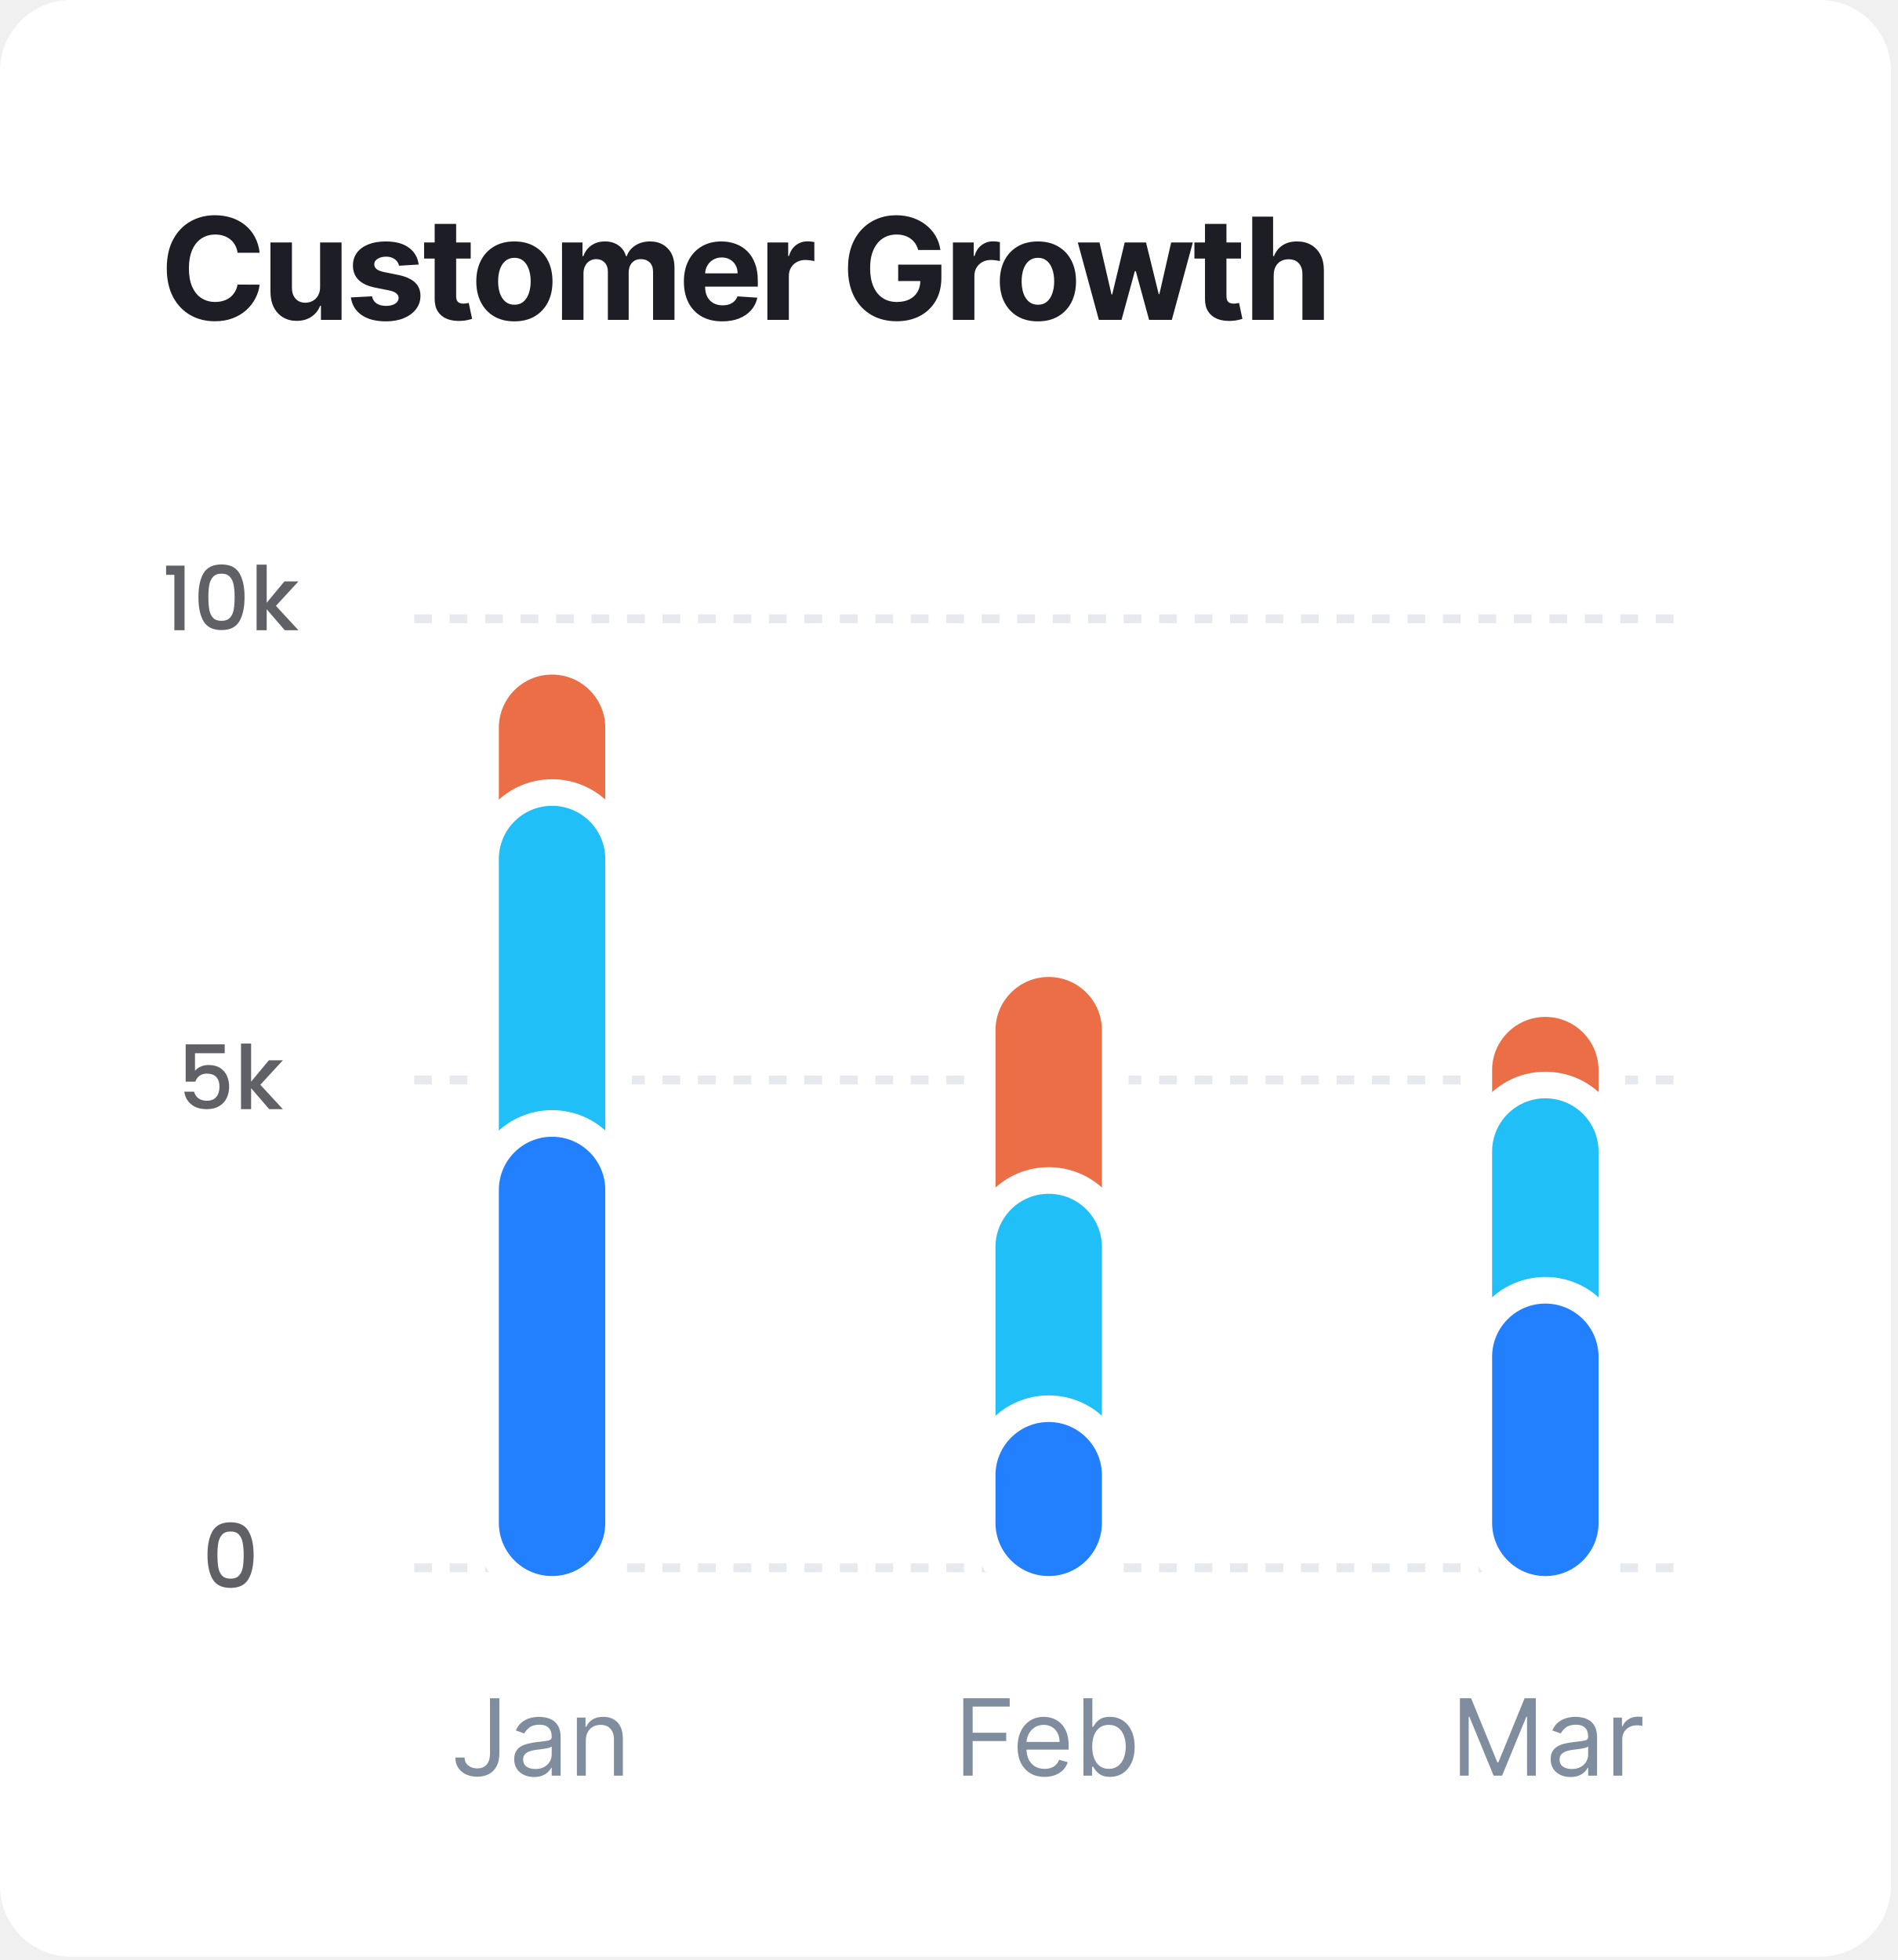
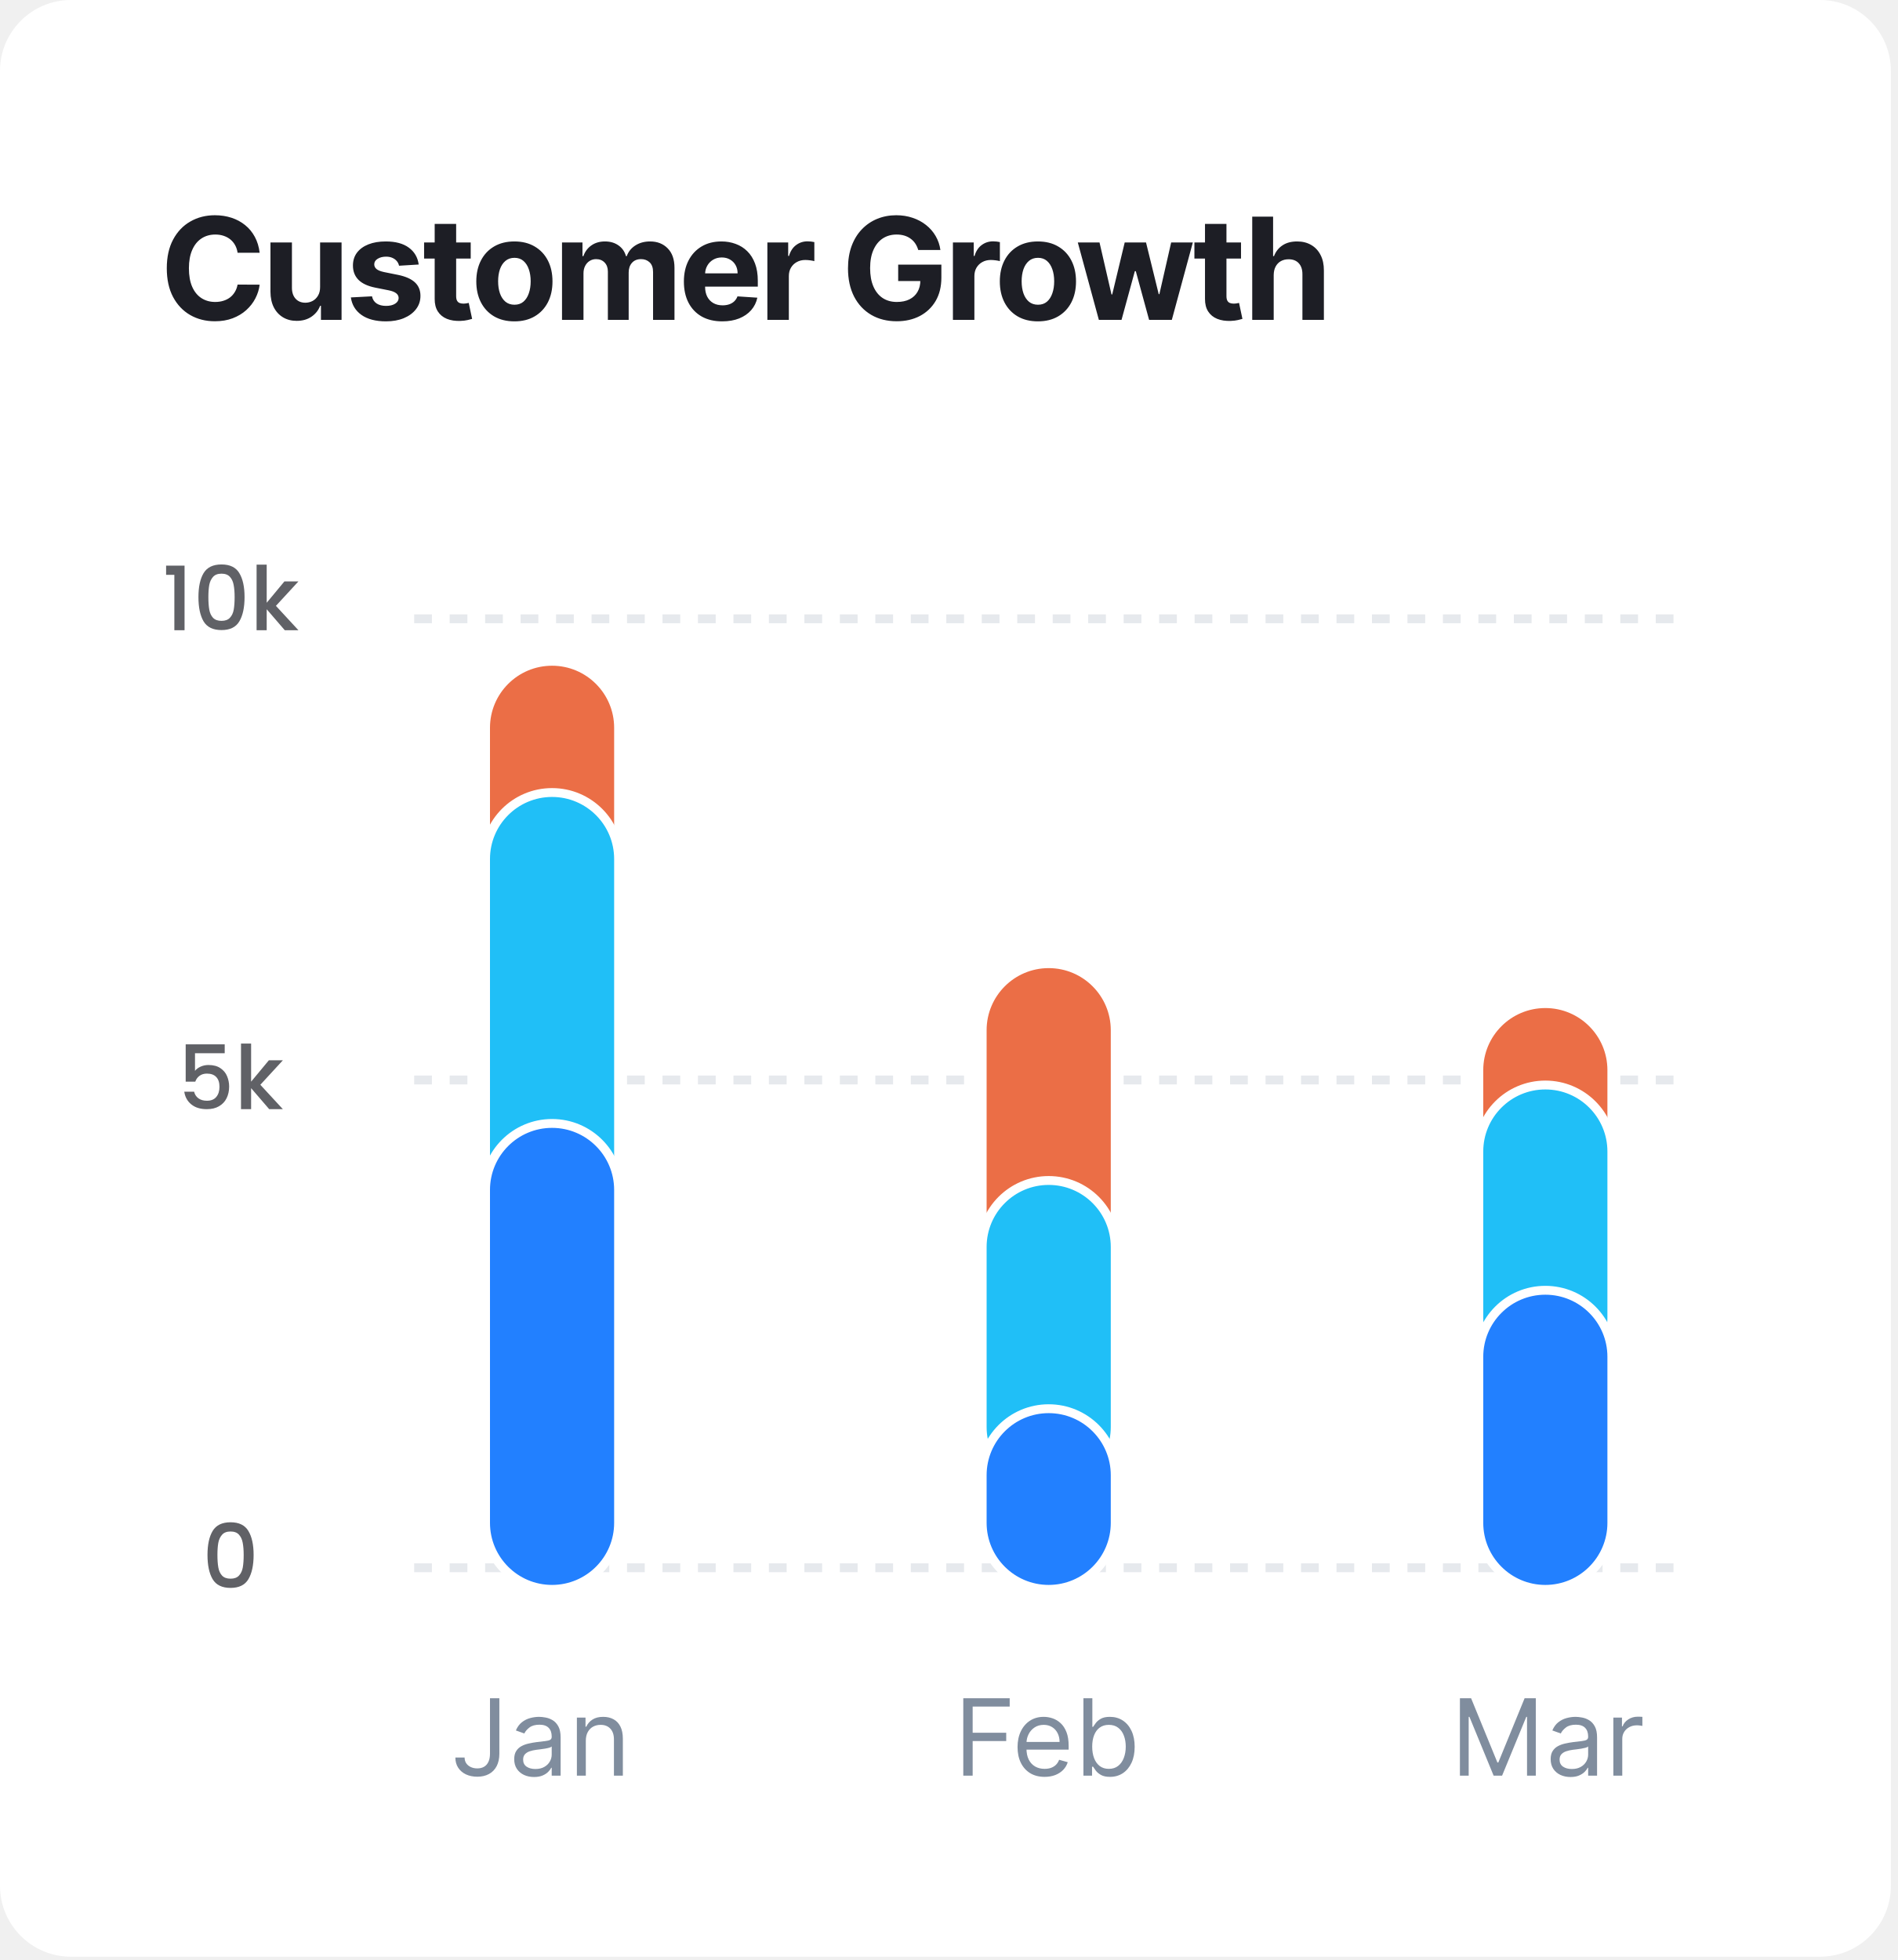
<svg xmlns="http://www.w3.org/2000/svg" width="214" height="221" viewBox="0 0 214 221" fill="none">
  <rect width="213.214" height="220.629" rx="8" fill="white" />
  <path d="M29.278 28.502H26.79C26.744 28.18 26.651 27.894 26.511 27.644C26.371 27.39 26.191 27.174 25.972 26.996C25.752 26.818 25.498 26.682 25.21 26.587C24.926 26.492 24.617 26.445 24.284 26.445C23.682 26.445 23.157 26.595 22.71 26.894C22.263 27.189 21.917 27.621 21.671 28.189C21.424 28.754 21.301 29.439 21.301 30.246C21.301 31.076 21.424 31.773 21.671 32.337C21.921 32.902 22.269 33.328 22.716 33.616C23.163 33.904 23.68 34.047 24.267 34.047C24.597 34.047 24.901 34.004 25.182 33.917C25.466 33.83 25.718 33.703 25.938 33.536C26.157 33.366 26.339 33.159 26.483 32.917C26.631 32.674 26.733 32.398 26.79 32.087L29.278 32.099C29.214 32.633 29.053 33.148 28.796 33.644C28.542 34.136 28.199 34.578 27.767 34.968C27.339 35.354 26.828 35.661 26.233 35.888C25.642 36.112 24.974 36.224 24.227 36.224C23.189 36.224 22.261 35.989 21.443 35.519C20.629 35.049 19.985 34.369 19.511 33.479C19.042 32.589 18.807 31.512 18.807 30.246C18.807 28.977 19.046 27.898 19.523 27.008C20 26.117 20.648 25.439 21.466 24.974C22.284 24.504 23.204 24.269 24.227 24.269C24.901 24.269 25.526 24.364 26.102 24.553C26.682 24.742 27.195 25.019 27.642 25.383C28.089 25.742 28.453 26.184 28.733 26.706C29.017 27.229 29.199 27.828 29.278 28.502ZM36.094 32.349V27.337H38.514V36.065H36.19V34.479H36.099C35.903 34.991 35.575 35.402 35.117 35.712C34.662 36.023 34.107 36.178 33.452 36.178C32.868 36.178 32.355 36.046 31.912 35.78C31.469 35.515 31.122 35.138 30.872 34.65C30.626 34.161 30.501 33.576 30.497 32.894V27.337H32.918V32.462C32.921 32.977 33.06 33.385 33.332 33.684C33.605 33.983 33.971 34.133 34.429 34.133C34.721 34.133 34.993 34.066 35.247 33.934C35.501 33.797 35.706 33.597 35.861 33.331C36.02 33.066 36.097 32.739 36.094 32.349ZM47.212 29.826L44.996 29.962C44.958 29.773 44.876 29.602 44.751 29.451C44.626 29.296 44.462 29.172 44.257 29.081C44.056 28.987 43.816 28.939 43.535 28.939C43.16 28.939 42.844 29.019 42.587 29.178C42.329 29.333 42.2 29.542 42.2 29.803C42.2 30.012 42.284 30.188 42.45 30.331C42.617 30.476 42.903 30.591 43.308 30.678L44.888 30.996C45.736 31.171 46.369 31.451 46.785 31.837C47.202 32.224 47.41 32.731 47.41 33.36C47.41 33.932 47.242 34.434 46.905 34.866C46.572 35.297 46.113 35.635 45.53 35.877C44.95 36.116 44.282 36.235 43.524 36.235C42.369 36.235 41.448 35.994 40.763 35.513C40.081 35.029 39.681 34.369 39.564 33.536L41.945 33.411C42.017 33.763 42.191 34.032 42.467 34.218C42.744 34.4 43.098 34.491 43.53 34.491C43.954 34.491 44.295 34.409 44.553 34.246C44.814 34.08 44.947 33.866 44.95 33.604C44.947 33.385 44.854 33.205 44.672 33.065C44.49 32.921 44.21 32.811 43.831 32.735L42.32 32.434C41.467 32.263 40.833 31.968 40.416 31.547C40.003 31.127 39.797 30.591 39.797 29.939C39.797 29.379 39.948 28.896 40.251 28.491C40.558 28.085 40.988 27.773 41.541 27.553C42.098 27.333 42.749 27.224 43.496 27.224C44.598 27.224 45.465 27.456 46.098 27.922C46.734 28.388 47.106 29.023 47.212 29.826ZM53.077 27.337V29.155H47.821V27.337H53.077ZM49.014 25.246H51.435V33.383C51.435 33.606 51.469 33.78 51.537 33.905C51.605 34.027 51.7 34.112 51.821 34.161C51.946 34.21 52.09 34.235 52.253 34.235C52.367 34.235 52.48 34.225 52.594 34.206C52.707 34.184 52.794 34.167 52.855 34.155L53.236 35.956C53.115 35.994 52.944 36.038 52.724 36.087C52.505 36.14 52.238 36.172 51.923 36.184C51.34 36.206 50.829 36.129 50.389 35.951C49.954 35.773 49.615 35.496 49.372 35.121C49.13 34.746 49.01 34.273 49.014 33.701V25.246ZM58.003 36.235C57.12 36.235 56.357 36.047 55.713 35.672C55.073 35.294 54.579 34.767 54.23 34.093C53.882 33.415 53.707 32.629 53.707 31.735C53.707 30.833 53.882 30.046 54.23 29.371C54.579 28.693 55.073 28.167 55.713 27.792C56.357 27.413 57.12 27.224 58.003 27.224C58.885 27.224 59.647 27.413 60.287 27.792C60.931 28.167 61.427 28.693 61.776 29.371C62.124 30.046 62.298 30.833 62.298 31.735C62.298 32.629 62.124 33.415 61.776 34.093C61.427 34.767 60.931 35.294 60.287 35.672C59.647 36.047 58.885 36.235 58.003 36.235ZM58.014 34.36C58.416 34.36 58.751 34.246 59.02 34.019C59.289 33.788 59.492 33.474 59.628 33.076C59.768 32.678 59.838 32.225 59.838 31.718C59.838 31.21 59.768 30.758 59.628 30.36C59.492 29.962 59.289 29.648 59.02 29.417C58.751 29.186 58.416 29.07 58.014 29.07C57.609 29.07 57.268 29.186 56.992 29.417C56.719 29.648 56.512 29.962 56.372 30.36C56.236 30.758 56.168 31.21 56.168 31.718C56.168 32.225 56.236 32.678 56.372 33.076C56.512 33.474 56.719 33.788 56.992 34.019C57.268 34.246 57.609 34.36 58.014 34.36ZM63.372 36.065V27.337H65.679V28.877H65.781C65.963 28.366 66.266 27.962 66.69 27.667C67.115 27.371 67.622 27.224 68.213 27.224C68.812 27.224 69.321 27.373 69.742 27.672C70.162 27.968 70.442 28.369 70.582 28.877H70.673C70.851 28.377 71.173 27.977 71.639 27.678C72.109 27.375 72.664 27.224 73.304 27.224C74.118 27.224 74.779 27.483 75.287 28.002C75.798 28.517 76.054 29.248 76.054 30.195V36.065H73.639V30.672C73.639 30.188 73.51 29.824 73.253 29.581C72.995 29.339 72.673 29.218 72.287 29.218C71.847 29.218 71.505 29.358 71.258 29.638C71.012 29.915 70.889 30.28 70.889 30.735V36.065H68.543V30.621C68.543 30.193 68.419 29.852 68.173 29.599C67.931 29.345 67.611 29.218 67.213 29.218C66.944 29.218 66.702 29.286 66.486 29.422C66.274 29.555 66.105 29.742 65.98 29.985C65.855 30.224 65.793 30.504 65.793 30.826V36.065H63.372ZM81.443 36.235C80.546 36.235 79.773 36.053 79.125 35.69C78.481 35.322 77.985 34.803 77.636 34.133C77.288 33.458 77.114 32.661 77.114 31.741C77.114 30.843 77.288 30.055 77.636 29.377C77.985 28.699 78.475 28.171 79.108 27.792C79.744 27.413 80.49 27.224 81.347 27.224C81.922 27.224 82.458 27.316 82.954 27.502C83.454 27.684 83.89 27.958 84.261 28.326C84.636 28.693 84.928 29.155 85.136 29.712C85.345 30.265 85.449 30.913 85.449 31.655V32.32H78.079V30.82H83.171C83.171 30.472 83.095 30.163 82.943 29.894C82.792 29.625 82.581 29.415 82.312 29.263C82.047 29.108 81.739 29.03 81.386 29.03C81.019 29.03 80.693 29.116 80.409 29.286C80.129 29.453 79.909 29.678 79.75 29.962C79.591 30.242 79.51 30.555 79.506 30.9V32.326C79.506 32.758 79.585 33.131 79.744 33.445C79.907 33.76 80.136 34.002 80.432 34.172C80.727 34.343 81.078 34.428 81.483 34.428C81.752 34.428 81.998 34.39 82.222 34.315C82.445 34.239 82.636 34.125 82.796 33.974C82.954 33.822 83.076 33.636 83.159 33.417L85.398 33.565C85.284 34.102 85.051 34.572 84.699 34.974C84.35 35.371 83.9 35.682 83.347 35.905C82.797 36.125 82.163 36.235 81.443 36.235ZM86.528 36.065V27.337H88.875V28.86H88.966C89.125 28.318 89.392 27.909 89.767 27.633C90.142 27.352 90.574 27.212 91.062 27.212C91.184 27.212 91.314 27.22 91.454 27.235C91.595 27.25 91.718 27.271 91.824 27.297V29.445C91.71 29.411 91.553 29.381 91.352 29.354C91.151 29.328 90.968 29.314 90.801 29.314C90.445 29.314 90.127 29.392 89.847 29.547C89.57 29.699 89.35 29.911 89.188 30.184C89.028 30.456 88.949 30.771 88.949 31.127V36.065H86.528ZM103.54 28.189C103.46 27.913 103.348 27.669 103.205 27.456C103.061 27.241 102.884 27.059 102.676 26.911C102.472 26.76 102.237 26.644 101.972 26.564C101.71 26.485 101.42 26.445 101.102 26.445C100.508 26.445 99.985 26.593 99.534 26.888C99.087 27.184 98.739 27.614 98.489 28.178C98.239 28.739 98.114 29.424 98.114 30.235C98.114 31.046 98.237 31.735 98.483 32.303C98.729 32.871 99.078 33.305 99.528 33.604C99.979 33.9 100.511 34.047 101.125 34.047C101.682 34.047 102.157 33.949 102.551 33.752C102.949 33.551 103.252 33.269 103.46 32.905C103.672 32.542 103.778 32.112 103.778 31.616L104.278 31.689H101.278V29.837H106.148V31.303C106.148 32.326 105.932 33.205 105.5 33.94C105.068 34.671 104.473 35.235 103.716 35.633C102.958 36.027 102.091 36.224 101.114 36.224C100.023 36.224 99.064 35.983 98.239 35.502C97.413 35.017 96.769 34.33 96.307 33.44C95.849 32.546 95.619 31.485 95.619 30.258C95.619 29.314 95.756 28.474 96.028 27.735C96.305 26.992 96.691 26.364 97.188 25.849C97.684 25.333 98.261 24.941 98.921 24.672C99.579 24.404 100.294 24.269 101.062 24.269C101.722 24.269 102.335 24.366 102.903 24.559C103.472 24.748 103.975 25.017 104.415 25.366C104.858 25.714 105.22 26.129 105.5 26.61C105.78 27.087 105.96 27.614 106.04 28.189H103.54ZM107.45 36.065V27.337H109.797V28.86H109.888C110.047 28.318 110.314 27.909 110.689 27.633C111.064 27.352 111.496 27.212 111.984 27.212C112.106 27.212 112.236 27.22 112.376 27.235C112.517 27.25 112.64 27.271 112.746 27.297V29.445C112.632 29.411 112.475 29.381 112.274 29.354C112.073 29.328 111.89 29.314 111.723 29.314C111.367 29.314 111.049 29.392 110.768 29.547C110.492 29.699 110.272 29.911 110.109 30.184C109.95 30.456 109.871 30.771 109.871 31.127V36.065H107.45ZM117.034 36.235C116.152 36.235 115.388 36.047 114.744 35.672C114.104 35.294 113.61 34.767 113.261 34.093C112.913 33.415 112.739 32.629 112.739 31.735C112.739 30.833 112.913 30.046 113.261 29.371C113.61 28.693 114.104 28.167 114.744 27.792C115.388 27.413 116.152 27.224 117.034 27.224C117.917 27.224 118.678 27.413 119.318 27.792C119.962 28.167 120.458 28.693 120.807 29.371C121.155 30.046 121.33 30.833 121.33 31.735C121.33 32.629 121.155 33.415 120.807 34.093C120.458 34.767 119.962 35.294 119.318 35.672C118.678 36.047 117.917 36.235 117.034 36.235ZM117.045 34.36C117.447 34.36 117.782 34.246 118.051 34.019C118.32 33.788 118.523 33.474 118.659 33.076C118.799 32.678 118.869 32.225 118.869 31.718C118.869 31.21 118.799 30.758 118.659 30.36C118.523 29.962 118.32 29.648 118.051 29.417C117.782 29.186 117.447 29.07 117.045 29.07C116.64 29.07 116.299 29.186 116.023 29.417C115.75 29.648 115.544 29.962 115.403 30.36C115.267 30.758 115.199 31.21 115.199 31.718C115.199 32.225 115.267 32.678 115.403 33.076C115.544 33.474 115.75 33.788 116.023 34.019C116.299 34.246 116.64 34.36 117.045 34.36ZM123.906 36.065L121.531 27.337H123.98L125.332 33.201H125.412L126.821 27.337H129.224L130.656 33.167H130.73L132.06 27.337H134.503L132.134 36.065H129.571L128.071 30.576H127.963L126.463 36.065H123.906ZM139.936 27.337V29.155H134.68V27.337H139.936ZM135.874 25.246H138.294V33.383C138.294 33.606 138.328 33.78 138.396 33.905C138.464 34.027 138.559 34.112 138.68 34.161C138.805 34.21 138.949 34.235 139.112 34.235C139.226 34.235 139.339 34.225 139.453 34.206C139.567 34.184 139.654 34.167 139.714 34.155L140.095 35.956C139.974 35.994 139.804 36.038 139.584 36.087C139.364 36.14 139.097 36.172 138.783 36.184C138.199 36.206 137.688 36.129 137.249 35.951C136.813 35.773 136.474 35.496 136.232 35.121C135.989 34.746 135.87 34.273 135.874 33.701V25.246ZM143.621 31.019V36.065H141.2V24.428H143.553V28.877H143.655C143.852 28.362 144.17 27.958 144.609 27.667C145.049 27.371 145.6 27.224 146.263 27.224C146.869 27.224 147.397 27.356 147.848 27.621C148.303 27.883 148.655 28.26 148.905 28.752C149.159 29.241 149.284 29.826 149.28 30.508V36.065H146.859V30.939C146.863 30.402 146.727 29.983 146.45 29.684C146.178 29.385 145.795 29.235 145.303 29.235C144.973 29.235 144.681 29.305 144.428 29.445C144.178 29.585 143.981 29.79 143.837 30.059C143.696 30.324 143.625 30.644 143.621 31.019Z" fill="#1D1E25" />
  <line x1="46.702" y1="69.773" x2="189.702" y2="69.773" stroke="#E6E9ED" stroke-dasharray="2 2" />
  <line x1="46.702" y1="121.773" x2="189.702" y2="121.773" stroke="#E6E9ED" stroke-dasharray="2 2" />
  <line x1="46.702" y1="176.773" x2="189.702" y2="176.773" stroke="#E6E9ED" stroke-dasharray="2 2" />
  <path d="M55.251 191.486H56.307V197.725C56.307 198.282 56.205 198.755 56.001 199.144C55.796 199.533 55.508 199.829 55.135 200.03C54.763 200.232 54.324 200.333 53.819 200.333C53.341 200.333 52.917 200.246 52.544 200.073C52.172 199.897 51.88 199.647 51.667 199.323C51.454 198.999 51.347 198.614 51.347 198.168H52.387C52.387 198.415 52.448 198.631 52.57 198.816C52.695 198.998 52.865 199.14 53.081 199.242C53.297 199.344 53.543 199.396 53.819 199.396C54.123 199.396 54.381 199.332 54.594 199.204C54.807 199.076 54.969 198.888 55.08 198.641C55.194 198.391 55.251 198.086 55.251 197.725V191.486ZM60.215 200.367C59.8 200.367 59.424 200.289 59.086 200.133C58.748 199.974 58.479 199.745 58.28 199.447C58.081 199.146 57.982 198.782 57.982 198.356C57.982 197.981 58.056 197.677 58.204 197.444C58.351 197.208 58.549 197.023 58.796 196.89C59.043 196.756 59.316 196.657 59.614 196.592C59.915 196.523 60.218 196.469 60.522 196.43C60.919 196.378 61.242 196.34 61.489 196.315C61.739 196.286 61.921 196.239 62.035 196.174C62.151 196.109 62.209 195.995 62.209 195.833V195.799C62.209 195.378 62.094 195.052 61.864 194.819C61.637 194.586 61.292 194.469 60.829 194.469C60.349 194.469 59.972 194.574 59.699 194.785C59.427 194.995 59.235 195.219 59.124 195.458L58.169 195.117C58.34 194.719 58.567 194.41 58.851 194.188C59.138 193.964 59.451 193.807 59.789 193.719C60.13 193.628 60.465 193.583 60.794 193.583C61.005 193.583 61.246 193.609 61.519 193.66C61.794 193.708 62.06 193.809 62.316 193.962C62.574 194.116 62.789 194.347 62.959 194.657C63.13 194.967 63.215 195.381 63.215 195.901V200.214H62.209V199.327H62.158C62.09 199.469 61.976 199.621 61.817 199.783C61.658 199.945 61.447 200.083 61.182 200.197C60.918 200.31 60.596 200.367 60.215 200.367ZM60.368 199.464C60.766 199.464 61.101 199.386 61.374 199.229C61.65 199.073 61.857 198.871 61.996 198.624C62.138 198.377 62.209 198.117 62.209 197.844V196.924C62.167 196.975 62.073 197.022 61.928 197.065C61.786 197.104 61.621 197.14 61.434 197.171C61.249 197.199 61.069 197.225 60.892 197.248C60.719 197.268 60.579 197.285 60.471 197.299C60.209 197.333 59.965 197.388 59.738 197.465C59.513 197.539 59.331 197.651 59.192 197.802C59.056 197.949 58.988 198.151 58.988 198.407C58.988 198.756 59.117 199.021 59.376 199.199C59.637 199.376 59.968 199.464 60.368 199.464ZM66.056 196.276V200.214H65.05V193.668H66.022V194.691H66.107C66.261 194.359 66.494 194.092 66.806 193.89C67.119 193.685 67.522 193.583 68.016 193.583C68.46 193.583 68.847 193.674 69.18 193.856C69.512 194.035 69.771 194.307 69.955 194.674C70.14 195.038 70.232 195.498 70.232 196.055V200.214H69.227V196.123C69.227 195.609 69.093 195.208 68.826 194.921C68.559 194.631 68.193 194.486 67.727 194.486C67.406 194.486 67.119 194.556 66.866 194.695C66.616 194.834 66.418 195.038 66.273 195.305C66.129 195.572 66.056 195.896 66.056 196.276Z" fill="#808D9E" />
  <path opacity="0.7" d="M18.73 64.814V63.775H20.81V71.064H19.66V64.814H18.73ZM22.376 67.325C22.376 66.171 22.57 65.271 22.956 64.624C23.35 63.971 24.023 63.645 24.976 63.645C25.93 63.645 26.6 63.971 26.986 64.624C27.38 65.271 27.576 66.171 27.576 67.325C27.576 68.491 27.38 69.404 26.986 70.064C26.6 70.718 25.93 71.044 24.976 71.044C24.023 71.044 23.35 70.718 22.956 70.064C22.57 69.404 22.376 68.491 22.376 67.325ZM26.456 67.325C26.456 66.784 26.42 66.328 26.346 65.954C26.28 65.581 26.14 65.278 25.926 65.044C25.713 64.805 25.396 64.684 24.976 64.684C24.556 64.684 24.24 64.805 24.026 65.044C23.813 65.278 23.67 65.581 23.596 65.954C23.53 66.328 23.496 66.784 23.496 67.325C23.496 67.885 23.53 68.355 23.596 68.734C23.663 69.115 23.803 69.421 24.016 69.654C24.236 69.888 24.556 70.004 24.976 70.004C25.396 70.004 25.713 69.888 25.926 69.654C26.146 69.421 26.29 69.115 26.356 68.734C26.423 68.355 26.456 67.885 26.456 67.325ZM31.113 68.314L33.653 71.064H32.113L30.073 68.695V71.064H28.933V63.664H30.073V67.965L32.073 65.555H33.653L31.113 68.314Z" fill="#1D1E25" />
  <path opacity="0.7" d="M25.338 118.754H21.988V120.744C22.128 120.558 22.335 120.401 22.608 120.274C22.888 120.148 23.185 120.084 23.498 120.084C24.058 120.084 24.511 120.204 24.858 120.444C25.211 120.684 25.461 120.988 25.608 121.354C25.761 121.721 25.838 122.108 25.838 122.514C25.838 123.008 25.741 123.448 25.548 123.834C25.361 124.214 25.078 124.514 24.698 124.734C24.325 124.954 23.865 125.064 23.318 125.064C22.591 125.064 22.008 124.884 21.568 124.524C21.128 124.164 20.865 123.688 20.778 123.094H21.888C21.961 123.408 22.125 123.658 22.378 123.844C22.631 124.024 22.948 124.114 23.328 124.114C23.801 124.114 24.155 123.971 24.388 123.684C24.628 123.398 24.748 123.018 24.748 122.544C24.748 122.064 24.628 121.698 24.388 121.444C24.148 121.184 23.795 121.054 23.328 121.054C23.001 121.054 22.725 121.138 22.498 121.304C22.278 121.464 22.118 121.684 22.018 121.964H20.938V117.754H25.338V118.754ZM29.355 122.314L31.895 125.064H30.355L28.315 122.694V125.064H27.175V117.664H28.315V121.964L30.315 119.554H31.895L29.355 122.314Z" fill="#1D1E25" />
  <path opacity="0.7" d="M23.397 175.324C23.397 174.171 23.59 173.271 23.977 172.624C24.37 171.971 25.044 171.644 25.997 171.644C26.95 171.644 27.62 171.971 28.007 172.624C28.4 173.271 28.597 174.171 28.597 175.324C28.597 176.491 28.4 177.404 28.007 178.064C27.62 178.718 26.95 179.044 25.997 179.044C25.044 179.044 24.37 178.718 23.977 178.064C23.59 177.404 23.397 176.491 23.397 175.324ZM27.477 175.324C27.477 174.784 27.44 174.328 27.367 173.954C27.3 173.581 27.16 173.278 26.947 173.044C26.733 172.804 26.417 172.684 25.997 172.684C25.577 172.684 25.26 172.804 25.047 173.044C24.834 173.278 24.69 173.581 24.617 173.954C24.55 174.328 24.517 174.784 24.517 175.324C24.517 175.884 24.55 176.354 24.617 176.734C24.683 177.114 24.823 177.421 25.037 177.654C25.257 177.888 25.577 178.004 25.997 178.004C26.417 178.004 26.733 177.888 26.947 177.654C27.167 177.421 27.31 177.114 27.377 176.734C27.444 176.354 27.477 175.884 27.477 175.324Z" fill="#1D1E25" />
  <path d="M164.619 191.486H165.88L168.846 198.731H168.948L171.914 191.486H173.175V200.214H172.187V193.583H172.102L169.374 200.214H168.42L165.692 193.583H165.607V200.214H164.619V191.486ZM177.084 200.367C176.669 200.367 176.293 200.289 175.955 200.133C175.617 199.974 175.348 199.745 175.149 199.447C174.951 199.146 174.851 198.782 174.851 198.356C174.851 197.981 174.925 197.677 175.073 197.444C175.22 197.208 175.418 197.023 175.665 196.89C175.912 196.756 176.185 196.657 176.483 196.592C176.784 196.523 177.087 196.469 177.391 196.43C177.789 196.378 178.111 196.34 178.358 196.315C178.608 196.286 178.79 196.239 178.904 196.174C179.02 196.109 179.078 195.995 179.078 195.833V195.799C179.078 195.378 178.963 195.052 178.733 194.819C178.506 194.586 178.161 194.469 177.698 194.469C177.218 194.469 176.841 194.574 176.568 194.785C176.296 194.995 176.104 195.219 175.993 195.458L175.039 195.117C175.209 194.719 175.436 194.41 175.72 194.188C176.007 193.964 176.32 193.807 176.658 193.719C176.999 193.628 177.334 193.583 177.664 193.583C177.874 193.583 178.115 193.609 178.388 193.66C178.664 193.708 178.929 193.809 179.185 193.962C179.443 194.116 179.658 194.347 179.828 194.657C179.999 194.967 180.084 195.381 180.084 195.901V200.214H179.078V199.327H179.027C178.959 199.469 178.845 199.621 178.686 199.783C178.527 199.945 178.316 200.083 178.051 200.197C177.787 200.31 177.465 200.367 177.084 200.367ZM177.238 199.464C177.635 199.464 177.97 199.386 178.243 199.229C178.519 199.073 178.726 198.871 178.865 198.624C179.007 198.377 179.078 198.117 179.078 197.844V196.924C179.036 196.975 178.942 197.022 178.797 197.065C178.655 197.104 178.49 197.14 178.303 197.171C178.118 197.199 177.938 197.225 177.762 197.248C177.588 197.268 177.448 197.285 177.34 197.299C177.078 197.333 176.834 197.388 176.607 197.465C176.382 197.539 176.201 197.651 176.061 197.802C175.925 197.949 175.857 198.151 175.857 198.407C175.857 198.756 175.986 199.021 176.245 199.199C176.506 199.376 176.837 199.464 177.238 199.464ZM181.92 200.214V193.668H182.891V194.657H182.959C183.079 194.333 183.295 194.07 183.607 193.869C183.92 193.667 184.272 193.566 184.664 193.566C184.738 193.566 184.83 193.567 184.941 193.57C185.052 193.573 185.136 193.577 185.192 193.583V194.606C185.158 194.597 185.08 194.584 184.958 194.567C184.839 194.548 184.712 194.538 184.579 194.538C184.261 194.538 183.977 194.604 183.727 194.738C183.479 194.869 183.283 195.05 183.138 195.283C182.996 195.513 182.925 195.776 182.925 196.072V200.214H181.92Z" fill="#808D9E" />
  <path d="M108.619 200.214V191.486H113.852V192.424H109.676V195.373H113.46V196.31H109.676V200.214H108.619ZM117.79 200.35C117.159 200.35 116.615 200.211 116.157 199.932C115.703 199.651 115.352 199.259 115.105 198.756C114.861 198.251 114.738 197.663 114.738 196.992C114.738 196.322 114.861 195.731 115.105 195.219C115.352 194.705 115.696 194.305 116.136 194.018C116.579 193.728 117.096 193.583 117.687 193.583C118.028 193.583 118.365 193.64 118.697 193.753C119.03 193.867 119.332 194.052 119.605 194.307C119.878 194.56 120.095 194.896 120.257 195.313C120.419 195.731 120.5 196.245 120.5 196.856V197.282H115.454V196.413H119.477C119.477 196.043 119.403 195.714 119.255 195.424C119.111 195.134 118.903 194.905 118.633 194.738C118.366 194.57 118.051 194.486 117.687 194.486C117.287 194.486 116.94 194.586 116.648 194.785C116.358 194.981 116.135 195.236 115.978 195.552C115.822 195.867 115.744 196.205 115.744 196.566V197.146C115.744 197.64 115.829 198.059 116 198.403C116.173 198.744 116.413 199.003 116.72 199.182C117.027 199.359 117.383 199.447 117.79 199.447C118.054 199.447 118.292 199.41 118.505 199.336C118.721 199.259 118.907 199.146 119.064 198.995C119.22 198.842 119.341 198.651 119.426 198.424L120.398 198.697C120.295 199.026 120.123 199.316 119.882 199.566C119.64 199.813 119.342 200.006 118.987 200.146C118.632 200.282 118.233 200.35 117.79 200.35ZM122.166 200.214V191.486H123.172V194.708H123.257C123.331 194.594 123.433 194.449 123.564 194.273C123.697 194.094 123.888 193.935 124.135 193.796C124.385 193.654 124.723 193.583 125.149 193.583C125.7 193.583 126.186 193.721 126.606 193.996C127.027 194.272 127.355 194.663 127.591 195.168C127.827 195.674 127.944 196.271 127.944 196.958C127.944 197.651 127.827 198.252 127.591 198.761C127.355 199.266 127.028 199.658 126.611 199.937C126.193 200.212 125.711 200.35 125.166 200.35C124.746 200.35 124.409 200.28 124.156 200.141C123.903 199.999 123.709 199.839 123.572 199.66C123.436 199.478 123.331 199.327 123.257 199.208H123.138V200.214H122.166ZM123.155 196.941C123.155 197.435 123.227 197.871 123.372 198.249C123.517 198.624 123.728 198.918 124.007 199.131C124.285 199.342 124.626 199.447 125.03 199.447C125.45 199.447 125.801 199.336 126.082 199.114C126.366 198.89 126.579 198.589 126.721 198.211C126.866 197.83 126.939 197.407 126.939 196.941C126.939 196.481 126.868 196.066 126.726 195.697C126.586 195.324 126.375 195.03 126.091 194.815C125.809 194.596 125.456 194.486 125.03 194.486C124.621 194.486 124.277 194.59 123.998 194.798C123.72 195.002 123.51 195.289 123.368 195.658C123.226 196.025 123.155 196.452 123.155 196.941Z" fill="#808D9E" />
-   <rect x="54.75" y="74.564" width="15" height="52.535" rx="7.5" fill="#EB6E46" stroke="white" stroke-width="3" />
-   <rect x="54.75" y="89.361" width="15" height="52.535" rx="7.5" fill="#20BFF7" stroke="white" stroke-width="3" />
-   <rect x="54.75" y="126.673" width="15" height="52.535" rx="7.5" fill="#2280FF" stroke="white" stroke-width="3" />
-   <rect x="110.75" y="108.66" width="15" height="35.292" rx="7.5" fill="#EB6E46" stroke="white" stroke-width="3" />
-   <rect x="110.75" y="133.106" width="15" height="35.292" rx="7.5" fill="#20BFF7" stroke="white" stroke-width="3" />
-   <rect x="110.75" y="158.839" width="15" height="20.369" rx="7.5" fill="#2280FF" stroke="white" stroke-width="3" />
-   <rect x="166.75" y="113.163" width="15" height="33.724" rx="7.5" fill="#EB6E46" stroke="white" stroke-width="3" />
-   <rect x="166.75" y="122.341" width="15" height="33.724" rx="7.5" fill="#20BFF7" stroke="white" stroke-width="3" />
-   <rect x="166.75" y="145.485" width="15" height="33.724" rx="7.5" fill="#2280FF" stroke="white" stroke-width="3" />
+   <rect x="54.75" y="74.564" width="15" height="52.535" rx="7.5" fill="#EB6E46" stroke="white" strokeWidth="3" />
+   <rect x="54.75" y="89.361" width="15" height="52.535" rx="7.5" fill="#20BFF7" stroke="white" strokeWidth="3" />
+   <rect x="54.75" y="126.673" width="15" height="52.535" rx="7.5" fill="#2280FF" stroke="white" strokeWidth="3" />
+   <rect x="110.75" y="108.66" width="15" height="35.292" rx="7.5" fill="#EB6E46" stroke="white" strokeWidth="3" />
+   <rect x="110.75" y="133.106" width="15" height="35.292" rx="7.5" fill="#20BFF7" stroke="white" strokeWidth="3" />
+   <rect x="110.75" y="158.839" width="15" height="20.369" rx="7.5" fill="#2280FF" stroke="white" strokeWidth="3" />
+   <rect x="166.75" y="113.163" width="15" height="33.724" rx="7.5" fill="#EB6E46" stroke="white" strokeWidth="3" />
+   <rect x="166.75" y="122.341" width="15" height="33.724" rx="7.5" fill="#20BFF7" stroke="white" strokeWidth="3" />
+   <rect x="166.75" y="145.485" width="15" height="33.724" rx="7.5" fill="#2280FF" stroke="white" strokeWidth="3" />
</svg>
